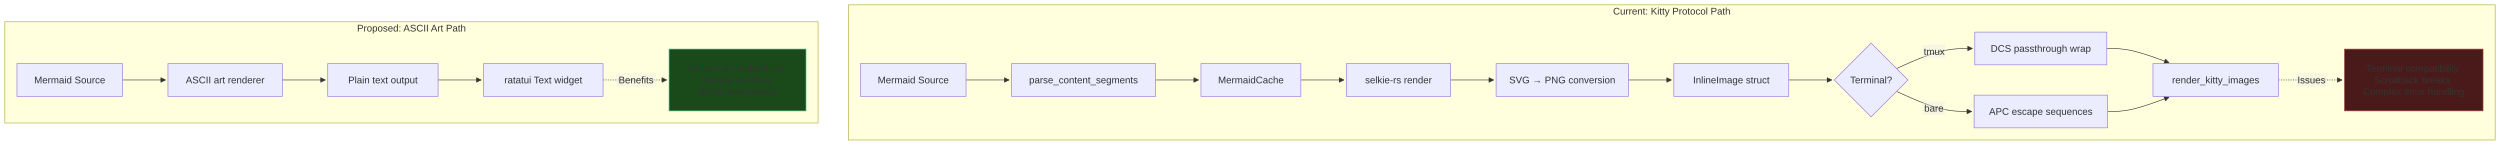
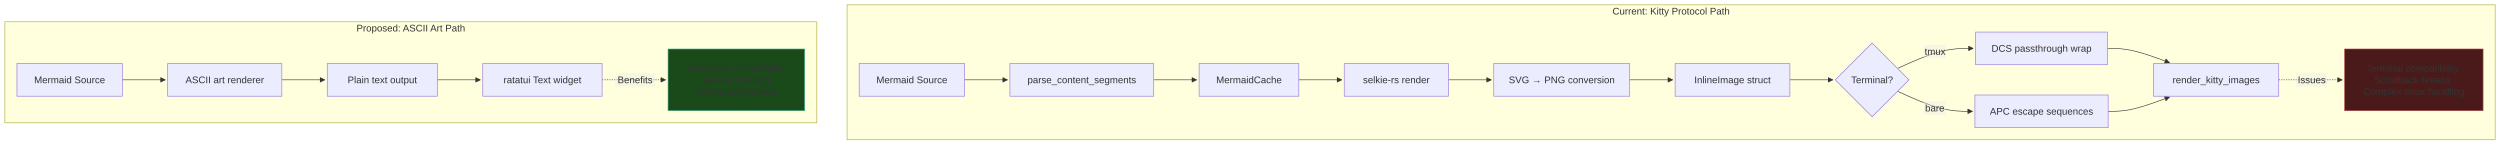
- <svg xmlns="http://www.w3.org/2000/svg" width="4125.842" height="239" viewBox="-8 -8 4125.842 239" class="mermaid">
+ <svg xmlns="http://www.w3.org/2000/svg" width="4132.25" height="239" viewBox="-8 -8 4132.25 239" class="mermaid">
  <style>
.mermaid{font-family:trebuchet ms, verdana, arial, sans-serif;font-size:16px;fill:#333333;}
.error-icon{fill:#552222;}
.error-text{fill:#552222;stroke:#552222;}
.edge-thickness-normal{stroke-width:1px;}
.edge-thickness-thick{stroke-width:3.5px;}
.edge-pattern-solid{stroke-dasharray:0;}
.edge-thickness-invisible{stroke-width:0;fill:none;}
.edge-pattern-dashed{stroke-dasharray:3;}
.edge-pattern-dotted{stroke-dasharray:2;}
.marker{fill:#333333;stroke:#333333;}
.marker.cross{stroke:#333333;}
svg{font-family:trebuchet ms, verdana, arial, sans-serif;font-size:16px;}
p{margin:0;}
.label{font-family:trebuchet ms, verdana, arial, sans-serif;color:#333333;}
.cluster-label text{fill:#333333;}
.cluster-label span{color:#333333;}
.cluster-label span p{background-color:transparent;}
.label text,span{fill:#333333;color:#333333;}
.node rect,.node circle,.node ellipse,.node polygon,.node path{fill:#ECECFF;stroke:#9370DB;stroke-width:1px;}
.rough-node .label text,.node .label text,.image-shape .label,.icon-shape .label{text-anchor:middle;}
.node .katex path{fill:#000;stroke:#000;stroke-width:1px;}
.rough-node .label,.node .label,.image-shape .label,.icon-shape .label{text-align:center;}
.node.clickable{cursor:pointer;}
.root .anchor path{fill:#333333!important;stroke-width:0;stroke:#333333;}
.arrowheadPath{fill:#333333;}
.edgePath .path{stroke:#333333;stroke-width:2.0px;}
.flowchart-link{stroke:#333333;fill:none;}
.edgeLabel{background-color:rgba(232, 232, 232, 0.8);text-align:center;}
.edgeLabel p{background-color:rgba(232, 232, 232, 0.8);}
.edgeLabel rect{opacity:0.5;background-color:rgba(232, 232, 232, 0.8);fill:rgba(232, 232, 232, 0.8);}
.labelBkg{background-color:rgba(232, 232, 232, 0.5);}
.cluster rect{fill:#ffffde;stroke:#aaaa33;stroke-width:1px;}
.cluster text{fill:#333333;}
.cluster span{color:#333333;}
.flowchartTitleText{text-anchor:middle;font-size:18px;fill:#333333;}
rect.text{fill:none;stroke-width:0;}

  </style>
  <defs>
    <marker id="arrow_point" viewBox="0 0 10 10" refX="10" refY="5" markerWidth="8" markerHeight="8" orient="auto" markerUnits="userSpaceOnUse">
      <path d="M 0 0 L 10 5 L 0 10 z" class="marker" />
    </marker>
    <marker id="arrow_point_start" viewBox="0 0 10 10" refX="4.5" refY="5" markerWidth="8" markerHeight="8" orient="auto" markerUnits="userSpaceOnUse">
      <path d="M 0 5 L 10 10 L 10 0 z" class="marker" />
    </marker>
    <marker id="arrow_cross" viewBox="0 0 11 11" refX="12" refY="5.2" markerWidth="11" markerHeight="11" orient="auto" markerUnits="userSpaceOnUse">
-       <path d="M 1 1 L 10 10 M 10 1 L 1 10" class="marker cross" fill="none" stroke-width="2" />
+       <path d="M 1 1 L 10 10 M 10 1 L 1 10" class="marker cross" stroke-width="2" fill="none" />
    </marker>
    <marker id="arrow_cross_start" viewBox="0 0 11 11" refX="-1" refY="5.2" markerWidth="11" markerHeight="11" orient="auto" markerUnits="userSpaceOnUse">
      <path d="M 1 1 L 10 10 M 10 1 L 1 10" class="marker cross" stroke-width="2" fill="none" />
    </marker>
    <marker id="arrow_circle" viewBox="0 0 10 10" refX="11" refY="5" markerWidth="11" markerHeight="11" orient="auto" markerUnits="userSpaceOnUse">
      <circle cx="5" cy="5" r="5" class="marker" />
    </marker>
    <marker id="arrow_circle_start" viewBox="0 0 10 10" refX="-1" refY="5" markerWidth="11" markerHeight="11" orient="auto" markerUnits="userSpaceOnUse">
      <circle cx="5" cy="5" r="5" class="marker" />
    </marker>
  </defs>
  <g class="root">
    <g class="clusters">
      <g class="cluster" id="subgraph-current">
-         <rect x="1392.109" y="0" width="2717.733" height="223" class="cluster" />
-         <text x="2750.976" y="16" class="cluster-label" text-anchor="middle">Current: Kitty Protocol Path</text>
+         <rect x="1392.109" y="0" width="2724.141" height="223" class="cluster" />
+         <text x="2754.18" y="16" class="cluster-label" text-anchor="middle">Current: Kitty Protocol Path</text>
      </g>
      <g class="cluster" id="subgraph-proposed">
        <rect x="0" y="28" width="1342.109" height="167" class="cluster" />
        <text x="671.055" y="44" class="cluster-label" text-anchor="middle">Proposed: ASCII Art Path</text>
      </g>
    </g>
    <g class="edgePaths">
      <g class="edge" id="edge-L-A1-A2-0">
        <path d="M1586.281,124L1592.531,124C1598.781,124,1611.281,124,1623.115,124C1634.948,124,1646.115,124,1651.698,124L1657.281,124" class="edge-thickness-normal edge-pattern-solid edge-thickness-normal edge-pattern-solid flowchart-link" marker-end="url(#arrow_point)" />
      </g>
      <g class="edge" id="edge-L-A2-A3-0">
        <path d="M1899.016,124L1905.266,124C1911.516,124,1924.016,124,1935.849,124C1947.682,124,1958.849,124,1964.432,124L1970.016,124" class="edge-thickness-normal edge-pattern-solid edge-thickness-normal edge-pattern-solid flowchart-link" marker-end="url(#arrow_point)" />
      </g>
      <g class="edge" id="edge-L-A3-A4-0">
        <path d="M2138.844,124L2145.094,124C2151.344,124,2163.844,124,2175.677,124C2187.51,124,2198.677,124,2204.26,124L2209.844,124" class="edge-thickness-normal edge-pattern-solid edge-thickness-normal edge-pattern-solid flowchart-link" marker-end="url(#arrow_point)" />
      </g>
      <g class="edge" id="edge-L-A4-A5-0">
        <path d="M2386.063,124L2392.313,124C2398.563,124,2411.063,124,2422.896,124C2434.729,124,2445.896,124,2451.479,124L2457.063,124" class="edge-thickness-normal edge-pattern-solid edge-thickness-normal edge-pattern-solid flowchart-link" marker-end="url(#arrow_point)" />
      </g>
      <g class="edge" id="edge-L-A5-A6-0">
-         <path d="M2679.389,124L2685.639,124C2691.889,124,2704.389,124,2716.223,124C2728.056,124,2739.223,124,2744.806,124L2750.389,124" class="edge-thickness-normal edge-pattern-solid edge-thickness-normal edge-pattern-solid flowchart-link" marker-end="url(#arrow_point)" />
+         <path d="M2685.797,124L2692.047,124C2698.297,124,2710.797,124,2722.63,124C2734.464,124,2745.63,124,2751.214,124L2756.797,124" class="edge-thickness-normal edge-pattern-solid edge-thickness-normal edge-pattern-solid flowchart-link" marker-end="url(#arrow_point)" />
      </g>
      <g class="edge" id="edge-L-A6-A7-0">
-         <path d="M2944.1,124L2950.35,124C2956.6,124,2969.1,124,2980.933,124C2992.767,124,3003.933,124,3009.517,124L3015.1,124" class="edge-thickness-normal edge-pattern-solid edge-thickness-normal edge-pattern-solid flowchart-link" marker-end="url(#arrow_point)" />
+         <path d="M2950.508,124L2956.758,124C2963.008,124,2975.508,124,2987.341,124C2999.175,124,3010.341,124,3015.925,124L3021.508,124" class="edge-thickness-normal edge-pattern-solid edge-thickness-normal edge-pattern-solid flowchart-link" marker-end="url(#arrow_point)" />
      </g>
      <g class="edge" id="edge-L-A7-A8-0">
-         <path d="M3122.008,105.08L3134.245,99.566C3146.481,94.053,3170.955,83.027,3191.804,77.513C3212.653,72,3229.879,72,3238.491,72L3247.104,72" class="edge-thickness-normal edge-pattern-solid edge-thickness-normal edge-pattern-solid flowchart-link" marker-end="url(#arrow_point)" />
+         <path d="M3128.416,105.08L3140.652,99.566C3152.889,94.053,3177.363,83.027,3198.212,77.513C3219.061,72,3236.287,72,3244.899,72L3253.512,72" class="edge-thickness-normal edge-pattern-solid edge-thickness-normal edge-pattern-solid flowchart-link" marker-end="url(#arrow_point)" />
      </g>
      <g class="edge" id="edge-L-A7-A9-0">
-         <path d="M3122.008,142.92L3134.245,148.434C3146.481,153.947,3170.955,164.973,3191.608,170.487C3212.262,176,3229.095,176,3237.512,176L3245.928,176" class="edge-thickness-normal edge-pattern-solid edge-thickness-normal edge-pattern-solid flowchart-link" marker-end="url(#arrow_point)" />
+         <path d="M3128.416,142.92L3140.652,148.434C3152.889,153.947,3177.363,164.973,3198.016,170.487C3218.669,176,3235.503,176,3243.919,176L3252.336,176" class="edge-thickness-normal edge-pattern-solid edge-thickness-normal edge-pattern-solid flowchart-link" marker-end="url(#arrow_point)" />
      </g>
      <g class="edge" id="edge-L-A8-A10-0">
-         <path d="M3468.948,72L3475.394,72C3481.84,72,3494.732,72,3511.851,75.936C3528.971,79.872,3550.318,87.744,3560.991,91.68L3571.665,95.616" class="edge-thickness-normal edge-pattern-solid edge-thickness-normal edge-pattern-solid flowchart-link" marker-end="url(#arrow_point)" />
+         <path d="M3475.356,72L3481.802,72C3488.247,72,3501.139,72,3518.259,75.936C3535.378,79.872,3556.725,87.744,3567.399,91.68L3578.072,95.616" class="edge-thickness-normal edge-pattern-solid edge-thickness-normal edge-pattern-solid flowchart-link" marker-end="url(#arrow_point)" />
      </g>
      <g class="edge" id="edge-L-A9-A10-0">
-         <path d="M3470.124,176L3476.374,176C3482.624,176,3495.124,176,3512.047,172.064C3528.971,168.128,3550.318,160.256,3560.991,156.32L3571.665,152.384" class="edge-thickness-normal edge-pattern-solid edge-thickness-normal edge-pattern-solid flowchart-link" marker-end="url(#arrow_point)" />
+         <path d="M3476.531,176L3482.781,176C3489.031,176,3501.531,176,3518.455,172.064C3535.378,168.128,3556.725,160.256,3567.399,156.32L3578.072,152.384" class="edge-thickness-normal edge-pattern-solid edge-thickness-normal edge-pattern-solid flowchart-link" marker-end="url(#arrow_point)" />
      </g>
      <g class="edge" id="edge-L-A10-A11-0">
-         <path d="M3752.147,124L3761.23,124C3770.314,124,3788.48,124,3805.98,124C3823.48,124,3840.314,124,3848.73,124L3857.147,124" class="edge-thickness-normal edge-pattern-dotted edge-thickness-normal edge-pattern-solid flowchart-link" marker-end="url(#arrow_point)" />
+         <path d="M3758.555,124L3767.638,124C3776.721,124,3794.888,124,3812.388,124C3829.888,124,3846.721,124,3855.138,124L3863.555,124" class="edge-thickness-normal edge-pattern-dotted edge-thickness-normal edge-pattern-solid flowchart-link" marker-end="url(#arrow_point)" />
      </g>
      <g class="edge" id="edge-L-B1-B2-0">
        <path d="M194.172,124L200.422,124C206.672,124,219.172,124,231.005,124C242.839,124,254.005,124,259.589,124L265.172,124" class="edge-thickness-normal edge-pattern-solid edge-thickness-normal edge-pattern-solid flowchart-link" marker-end="url(#arrow_point)" />
      </g>
      <g class="edge" id="edge-L-B2-B3-0">
        <path d="M457.883,124L464.133,124C470.383,124,482.883,124,494.716,124C506.55,124,517.716,124,523.3,124L528.883,124" class="edge-thickness-normal edge-pattern-solid edge-thickness-normal edge-pattern-solid flowchart-link" marker-end="url(#arrow_point)" />
      </g>
      <g class="edge" id="edge-L-B3-B4-0">
        <path d="M714.977,124L721.227,124C727.477,124,739.977,124,751.81,124C763.643,124,774.81,124,780.393,124L785.977,124" class="edge-thickness-normal edge-pattern-solid edge-thickness-normal edge-pattern-solid flowchart-link" marker-end="url(#arrow_point)" />
      </g>
      <g class="edge" id="edge-L-B4-B5-0">
        <path d="M987.219,124L996.302,124C1005.385,124,1023.552,124,1041.052,124C1058.552,124,1075.385,124,1083.802,124L1092.219,124" class="edge-thickness-normal edge-pattern-dotted edge-thickness-normal edge-pattern-solid flowchart-link" marker-end="url(#arrow_point)" />
      </g>
    </g>
    <g class="edgeLabels">
      <g class="edgeLabel" id="edge-label-L-A7-A8-0">
-         <rect x="3165.699" y="66.105" width="36.8" height="22" class="edge-label-bg" />
-         <text x="3184.099" y="77.105" class="edge-label" dominant-baseline="central" text-anchor="middle">tmux</text>
+         <rect x="3172.107" y="66.105" width="36.8" height="22" class="edge-label-bg" />
+         <text x="3190.507" y="77.105" class="edge-label" text-anchor="middle" dominant-baseline="central">tmux</text>
      </g>
      <g class="edgeLabel" id="edge-label-L-A7-A9-0">
-         <rect x="3165.163" y="159.654" width="36.8" height="22" class="edge-label-bg" />
-         <text x="3183.563" y="170.654" class="edge-label" text-anchor="middle" dominant-baseline="central">bare</text>
+         <rect x="3171.571" y="159.654" width="36.8" height="22" class="edge-label-bg" />
+         <text x="3189.971" y="170.654" class="edge-label" text-anchor="middle" dominant-baseline="central">bare</text>
      </g>
      <g class="edgeLabel" id="edge-label-L-A10-A11-0">
-         <rect x="3781.047" y="113" width="51.2" height="22" class="edge-label-bg" />
-         <text x="3806.647" y="124" class="edge-label" text-anchor="middle" dominant-baseline="central">Issues</text>
+         <rect x="3787.455" y="113" width="51.2" height="22" class="edge-label-bg" />
+         <text x="3813.055" y="124" class="edge-label" dominant-baseline="central" text-anchor="middle">Issues</text>
      </g>
      <g class="edgeLabel" id="edge-label-L-B4-B5-0">
        <rect x="1008.919" y="113" width="65.6" height="22" class="edge-label-bg" />
-         <text x="1041.719" y="124" class="edge-label" dominant-baseline="central" text-anchor="middle">Benefits</text>
+         <text x="1041.719" y="124" class="edge-label" text-anchor="middle" dominant-baseline="central">Benefits</text>
      </g>
    </g>
    <g class="nodes">
      <g class="node default" id="node-A1">
        <rect x="1412.109" y="97" width="174.172" height="54" />
-         <text x="1499.195" y="124" class="label" text-anchor="middle" dominant-baseline="central">Mermaid Source</text>
+         <text x="1499.195" y="124" class="label" dominant-baseline="central" text-anchor="middle">Mermaid Source</text>
      </g>
      <g class="node default" id="node-A2">
        <rect x="1661.281" y="97" width="237.734" height="54" />
        <text x="1780.148" y="124" class="label" text-anchor="middle" dominant-baseline="central">parse_content_segments</text>
      </g>
      <g class="node default" id="node-A3">
        <rect x="1974.016" y="97" width="164.828" height="54" />
-         <text x="2056.43" y="124" class="label" dominant-baseline="central" text-anchor="middle">MermaidCache</text>
+         <text x="2056.43" y="124" class="label" text-anchor="middle" dominant-baseline="central">MermaidCache</text>
      </g>
      <g class="node default" id="node-A4">
        <rect x="2213.844" y="97" width="172.219" height="54" />
-         <text x="2299.953" y="124" class="label" text-anchor="middle" dominant-baseline="central">selkie-rs render</text>
+         <text x="2299.953" y="124" class="label" dominant-baseline="central" text-anchor="middle">selkie-rs render</text>
      </g>
      <g class="node default" id="node-A5">
-         <rect x="2461.063" y="97" width="218.327" height="54" />
-         <text x="2570.226" y="124" class="label" text-anchor="middle" dominant-baseline="central">SVG → PNG conversion</text>
+         <rect x="2461.063" y="97" width="224.734" height="54" />
+         <text x="2573.43" y="124" class="label" text-anchor="middle" dominant-baseline="central">SVG → PNG conversion</text>
      </g>
      <g class="node default" id="node-A6">
-         <rect x="2754.389" y="97" width="189.711" height="54" />
-         <text x="2849.245" y="124" class="label" dominant-baseline="central" text-anchor="middle">InlineImage struct</text>
+         <rect x="2760.797" y="97" width="189.711" height="54" />
+         <text x="2855.652" y="124" class="label" text-anchor="middle" dominant-baseline="central">InlineImage struct</text>
      </g>
      <g class="node default" id="node-A7">
-         <polygon points="3080.014,63.086 3140.928,124 3080.014,184.914 3019.1,124" />
-         <text x="3080.014" y="124" class="label" dominant-baseline="central" text-anchor="middle">Terminal?</text>
+         <polygon points="3086.422,63.086 3147.336,124 3086.422,184.914 3025.508,124" />
+         <text x="3086.422" y="124" class="label" dominant-baseline="central" text-anchor="middle">Terminal?</text>
      </g>
      <g class="node default" id="node-A8">
-         <rect x="3251.104" y="45" width="217.844" height="54" />
-         <text x="3360.026" y="72" class="label" text-anchor="middle" dominant-baseline="central">DCS passthrough wrap</text>
+         <rect x="3257.512" y="45" width="217.844" height="54" />
+         <text x="3366.434" y="72" class="label" dominant-baseline="central" text-anchor="middle">DCS passthrough wrap</text>
      </g>
      <g class="node default" id="node-A9">
-         <rect x="3249.928" y="149" width="220.195" height="54" />
-         <text x="3360.026" y="176" class="label" dominant-baseline="central" text-anchor="middle">APC escape sequences</text>
+         <rect x="3256.336" y="149" width="220.195" height="54" />
+         <text x="3366.434" y="176" class="label" text-anchor="middle" dominant-baseline="central">APC escape sequences</text>
      </g>
      <g class="node default" id="node-A10">
-         <rect x="3545.124" y="97" width="207.023" height="54" />
-         <text x="3648.635" y="124" class="label" dominant-baseline="central" text-anchor="middle">render_kitty_images</text>
+         <rect x="3551.531" y="97" width="207.023" height="54" />
+         <text x="3655.043" y="124" class="label" dominant-baseline="central" text-anchor="middle">render_kitty_images</text>
      </g>
      <g class="node default" id="node-A11">
-         <rect x="3861.147" y="73" width="228.695" height="102" style="fill:#4a1a1a !important;stroke:#a44 !important" />
-         <text x="3975.495" y="124" class="label" text-anchor="middle" dominant-baseline="central">
-           <tspan x="3975.495" y="124" dy="-1.2em">Terminal compatibility</tspan>
-           <tspan x="3975.495" dy="1.2em">Scrollback breaks</tspan>
-           <tspan x="3975.495" dy="1.2em">Complex tmux handling</tspan>
+         <rect x="3867.555" y="73" width="228.695" height="102" style="fill:#4a1a1a !important;stroke:#a44 !important" />
+         <text x="3981.902" y="124" class="label" dominant-baseline="central" text-anchor="middle">
+           <tspan x="3981.902" y="124" dy="-1.2em">Terminal compatibility</tspan>
+           <tspan x="3981.902" dy="1.2em">Scrollback breaks</tspan>
+           <tspan x="3981.902" dy="1.2em">Complex tmux handling</tspan>
        </text>
      </g>
      <g class="node default" id="node-B1">
        <rect x="20" y="97" width="174.172" height="54" />
        <text x="107.086" y="124" class="label" dominant-baseline="central" text-anchor="middle">Mermaid Source</text>
      </g>
      <g class="node default" id="node-B2">
        <rect x="269.172" y="97" width="188.711" height="54" />
-         <text x="363.527" y="124" class="label" dominant-baseline="central" text-anchor="middle">ASCII art renderer</text>
+         <text x="363.527" y="124" class="label" text-anchor="middle" dominant-baseline="central">ASCII art renderer</text>
      </g>
      <g class="node default" id="node-B3">
        <rect x="532.883" y="97" width="182.094" height="54" />
        <text x="623.93" y="124" class="label" dominant-baseline="central" text-anchor="middle">Plain text output</text>
      </g>
      <g class="node default" id="node-B4">
        <rect x="789.977" y="97" width="197.242" height="54" />
-         <text x="888.598" y="124" class="label" text-anchor="middle" dominant-baseline="central">ratatui Text widget</text>
+         <text x="888.598" y="124" class="label" dominant-baseline="central" text-anchor="middle">ratatui Text widget</text>
      </g>
      <g class="node default" id="node-B5">
        <rect x="1096.219" y="73" width="225.891" height="102" style="fill:#1a4a1a !important;stroke:#4a8 !important" />
-         <text x="1209.164" y="124" class="label" dominant-baseline="central" text-anchor="middle">
+         <text x="1209.164" y="124" class="label" text-anchor="middle" dominant-baseline="central">
          <tspan x="1209.164" y="124" dy="-1.2em">Universal compatibility</tspan>
          <tspan x="1209.164" dy="1.2em">Natural scrolling</tspan>
          <tspan x="1209.164" dy="1.2em">Works everywhere</tspan>
        </text>
      </g>
    </g>
  </g>
</svg>
